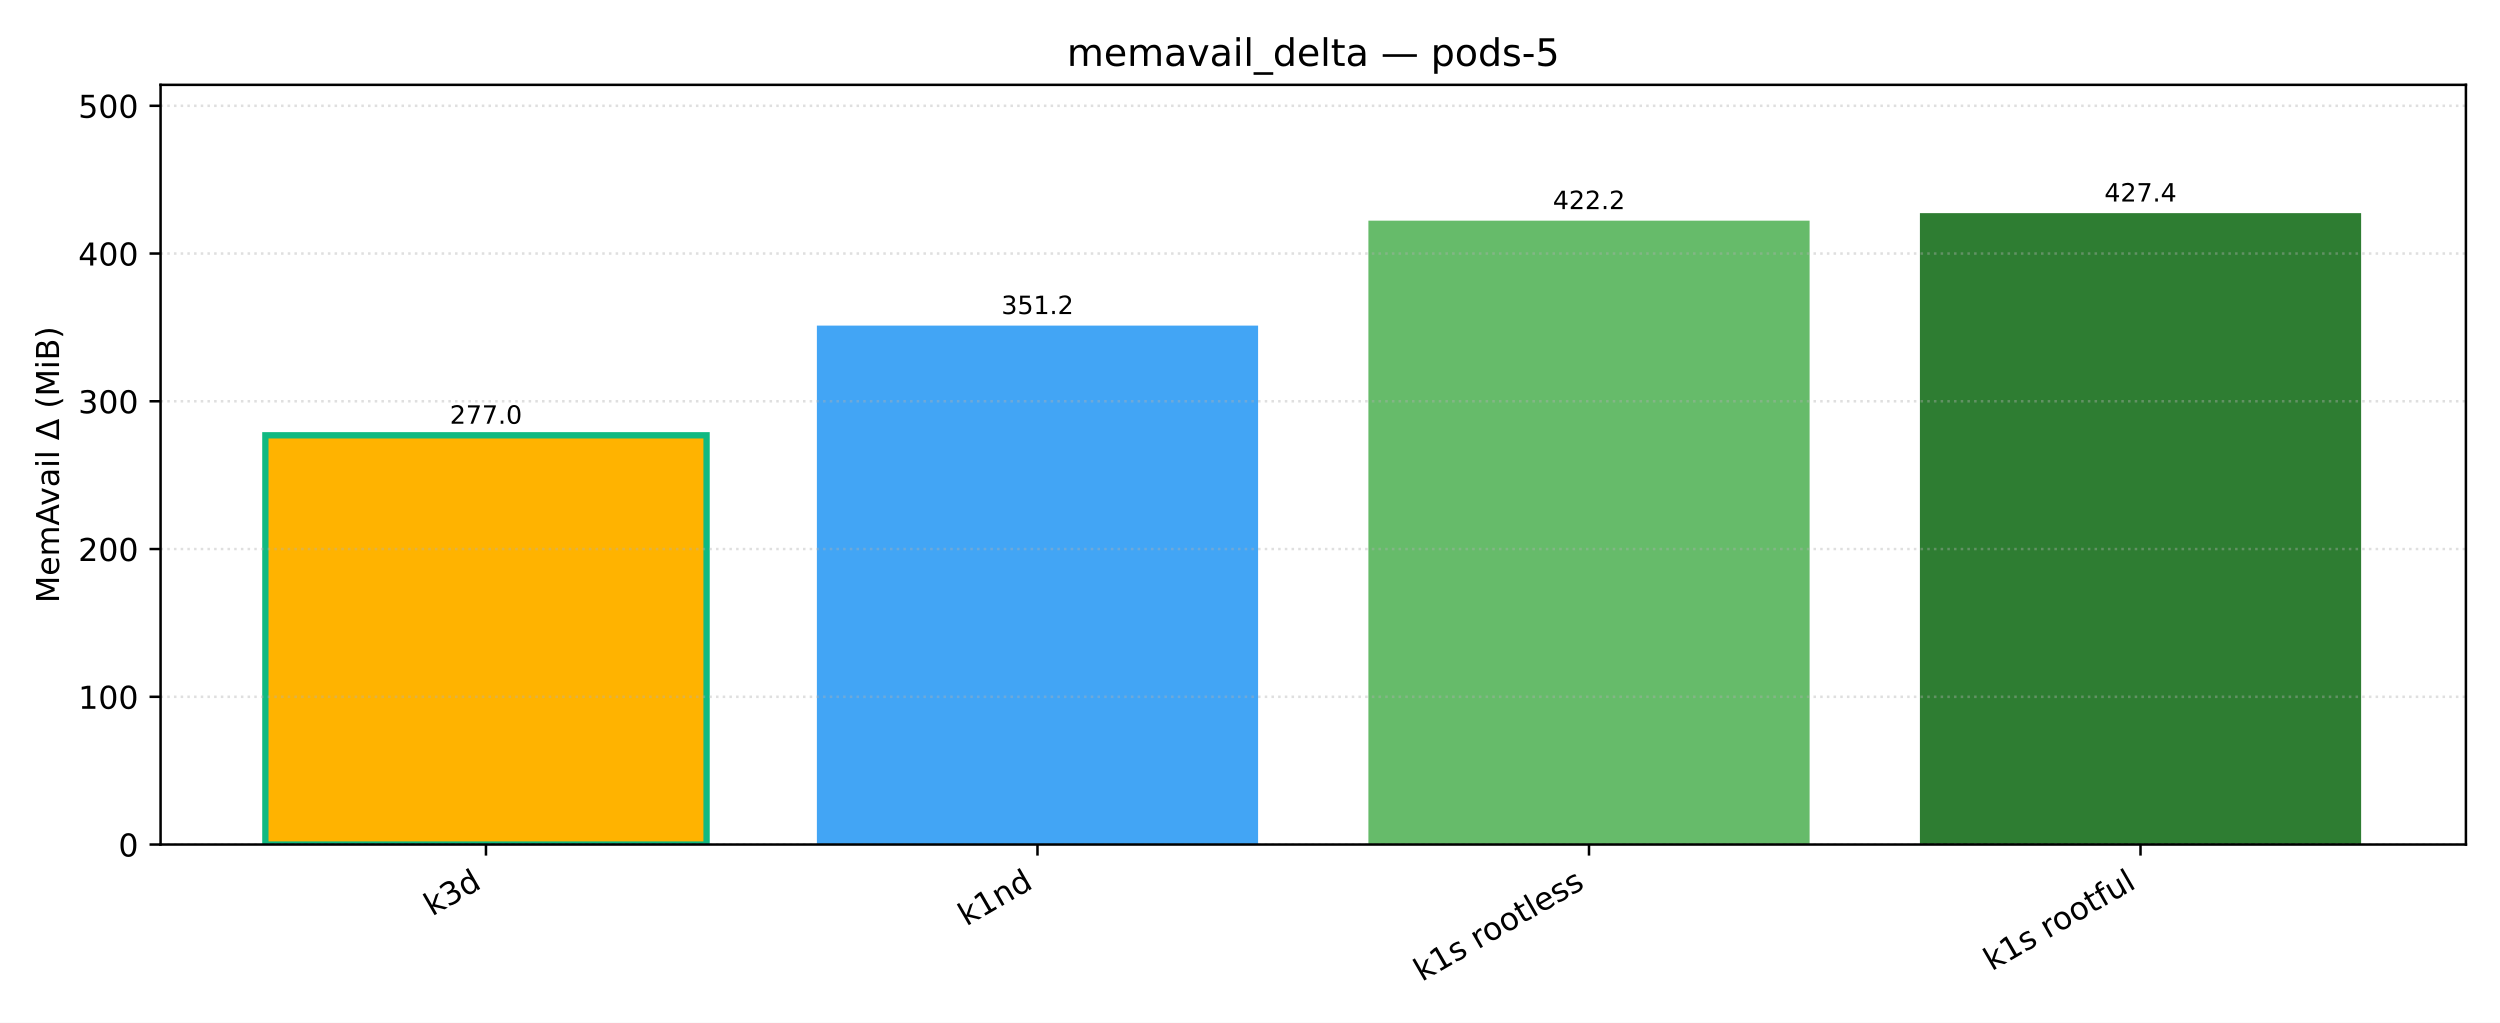
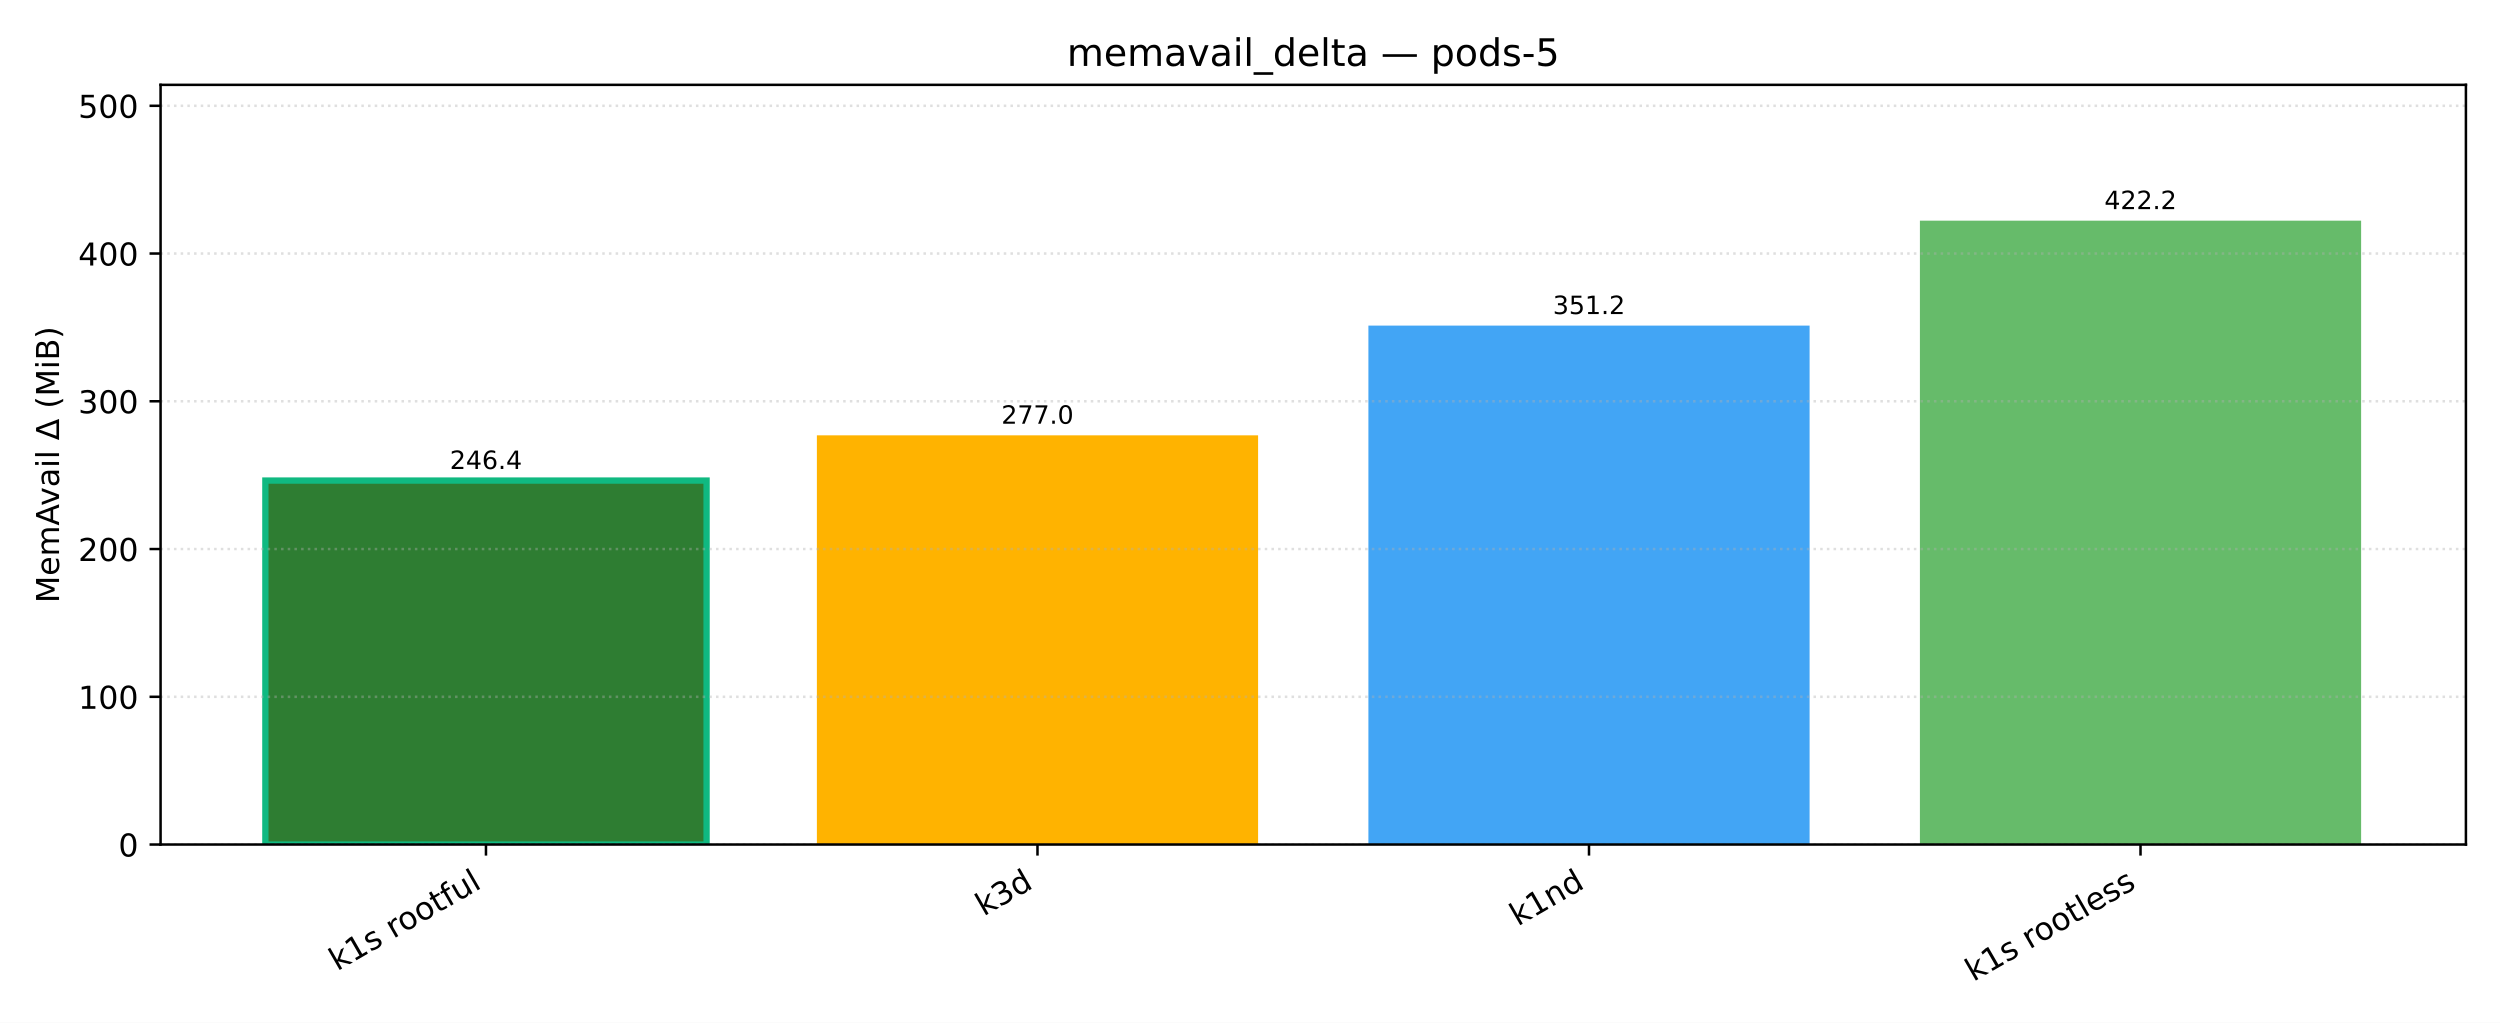
<svg xmlns="http://www.w3.org/2000/svg" xmlns:xlink="http://www.w3.org/1999/xlink" width="792pt" height="324pt" viewBox="0 0 792 324" version="1.1">
  <defs>
    <style type="text/css">*{stroke-linejoin: round; stroke-linecap: butt}</style>
  </defs>
  <g id="figure_1">
    <g id="patch_1">
      <path d="M 0 324  L 792 324  L 792 0  L 0 0  z " style="fill: #ffffff" />
    </g>
    <g id="axes_1">
      <g id="patch_2">
        <path d="M 50.87 267.545  L 781.2 267.545  L 781.2 26.88  L 50.87 26.88  z " style="fill: #ffffff" />
      </g>
      <g id="patch_3">
-         <path d="M 84.067 267.545  L 223.843 267.545  L 223.843 137.908  L 84.067 137.908  z " clip-path="url(#p4a24e9ce66)" style="fill: #ffb300; stroke: #10b981; stroke-width: 2; stroke-linejoin: miter" />
+         <path d="M 84.067 267.545  L 223.843 267.545  L 223.843 152.237  L 84.067 152.237  z " clip-path="url(#pde047fdfa6)" style="fill: #2e7d32; stroke: #10b981; stroke-width: 2; stroke-linejoin: miter" />
      </g>
      <g id="patch_4">
-         <path d="M 258.787 267.545  L 398.563 267.545  L 398.563 103.159  L 258.787 103.159  z " clip-path="url(#p4a24e9ce66)" style="fill: #42a5f5" />
+         <path d="M 258.787 267.545  L 398.563 267.545  L 398.563 137.908  L 258.787 137.908  z " clip-path="url(#pde047fdfa6)" style="fill: #ffb300" />
      </g>
      <g id="patch_5">
-         <path d="M 433.507 267.545  L 573.283 267.545  L 573.283 69.912  L 433.507 69.912  z " clip-path="url(#p4a24e9ce66)" style="fill: #66bb6a" />
+         <path d="M 433.507 267.545  L 573.283 267.545  L 573.283 103.159  L 433.507 103.159  z " clip-path="url(#pde047fdfa6)" style="fill: #42a5f5" />
      </g>
      <g id="patch_6">
-         <path d="M 608.227 267.545  L 748.003 267.545  L 748.003 67.521  L 608.227 67.521  z " clip-path="url(#p4a24e9ce66)" style="fill: #2e7d32" />
+         <path d="M 608.227 267.545  L 748.003 267.545  L 748.003 69.912  L 608.227 69.912  z " clip-path="url(#pde047fdfa6)" style="fill: #66bb6a" />
      </g>
      <g id="matplotlib.axis_1">
        <g id="xtick_1">
          <g id="line2d_1">
            <defs>
-               <path id="m2814731274" d="M 0 0  L 0 3.5  " style="stroke: #000000; stroke-width: 0.8" />
+               <path id="m906de35ada" d="M 0 0  L 0 3.5  " style="stroke: #000000; stroke-width: 0.8" />
            </defs>
            <g>
-               <use xlink:href="#m2814731274" x="153.955" y="267.545" style="stroke: #000000; stroke-width: 0.8" />
+               <use xlink:href="#m906de35ada" x="153.955" y="267.545" style="stroke: #000000; stroke-width: 0.8" />
            </g>
          </g>
          <g id="text_1">
-             <g transform="translate(136.8922 290.3767) rotate(-30) scale(0.1 -0.1)">
+             <g transform="translate(106.8249 307.7361) rotate(-30) scale(0.1 -0.1)">
              <defs>
                <path id="DejaVuSans-6b" d="M 581 4863  L 1159 4863  L 1159 1991  L 2875 3500  L 3609 3500  L 1753 1863  L 3688 0  L 2938 0  L 1159 1709  L 1159 0  L 581 0  L 581 4863  z " transform="scale(0.015625)" />
-                 <path id="DejaVuSans-33" d="M 2597 2516  Q 3050 2419 3304 2112  Q 3559 1806 3559 1356  Q 3559 666 3084 287  Q 2609 -91 1734 -91  Q 1441 -91 1130 -33  Q 819 25 488 141  L 488 750  Q 750 597 1062 519  Q 1375 441 1716 441  Q 2309 441 2620 675  Q 2931 909 2931 1356  Q 2931 1769 2642 2001  Q 2353 2234 1838 2234  L 1294 2234  L 1294 2753  L 1863 2753  Q 2328 2753 2575 2939  Q 2822 3125 2822 3475  Q 2822 3834 2567 4026  Q 2313 4219 1838 4219  Q 1578 4219 1281 4162  Q 984 4106 628 3988  L 628 4550  Q 988 4650 1302 4700  Q 1616 4750 1894 4750  Q 2613 4750 3031 4423  Q 3450 4097 3450 3541  Q 3450 3153 3228 2886  Q 3006 2619 2597 2516  z " transform="scale(0.015625)" />
-                 <path id="DejaVuSans-64" d="M 2906 2969  L 2906 4863  L 3481 4863  L 3481 0  L 2906 0  L 2906 525  Q 2725 213 2448 61  Q 2172 -91 1784 -91  Q 1150 -91 751 415  Q 353 922 353 1747  Q 353 2572 751 3078  Q 1150 3584 1784 3584  Q 2172 3584 2448 3432  Q 2725 3281 2906 2969  z M 947 1747  Q 947 1113 1208 752  Q 1469 391 1925 391  Q 2381 391 2643 752  Q 2906 1113 2906 1747  Q 2906 2381 2643 2742  Q 2381 3103 1925 3103  Q 1469 3103 1208 2742  Q 947 2381 947 1747  z " transform="scale(0.015625)" />
-               </defs>
-               <use xlink:href="#DejaVuSans-6b" />
-               <use xlink:href="#DejaVuSans-33" transform="translate(57.91016 0)" />
-               <use xlink:href="#DejaVuSans-64" transform="translate(121.5332 0)" />
-             </g>
-           </g>
-         </g>
-         <g id="xtick_2">
-           <g id="line2d_2">
-             <g>
-               <use xlink:href="#m2814731274" x="328.675" y="267.545" style="stroke: #000000; stroke-width: 0.8" />
-             </g>
-           </g>
-           <g id="text_2">
-             <g transform="translate(306.1238 293.5454) rotate(-30) scale(0.1 -0.1)">
-               <defs>
                <path id="DejaVuSans-31" d="M 794 531  L 1825 531  L 1825 4091  L 703 3866  L 703 4441  L 1819 4666  L 2450 4666  L 2450 531  L 3481 531  L 3481 0  L 794 0  L 794 531  z " transform="scale(0.015625)" />
-                 <path id="DejaVuSans-6e" d="M 3513 2113  L 3513 0  L 2938 0  L 2938 2094  Q 2938 2591 2744 2837  Q 2550 3084 2163 3084  Q 1697 3084 1428 2787  Q 1159 2491 1159 1978  L 1159 0  L 581 0  L 581 3500  L 1159 3500  L 1159 2956  Q 1366 3272 1645 3428  Q 1925 3584 2291 3584  Q 2894 3584 3203 3211  Q 3513 2838 3513 2113  z " transform="scale(0.015625)" />
-               </defs>
-               <use xlink:href="#DejaVuSans-6b" />
-               <use xlink:href="#DejaVuSans-31" transform="translate(57.91016 0)" />
-               <use xlink:href="#DejaVuSans-6e" transform="translate(121.5332 0)" />
-               <use xlink:href="#DejaVuSans-64" transform="translate(184.9121 0)" />
-             </g>
-           </g>
-         </g>
-         <g id="xtick_3">
-           <g id="line2d_3">
-             <g>
-               <use xlink:href="#m2814731274" x="503.395" y="267.545" style="stroke: #000000; stroke-width: 0.8" />
-             </g>
-           </g>
-           <g id="text_3">
-             <g transform="translate(450.4505 311.0931) rotate(-30) scale(0.1 -0.1)">
-               <defs>
                <path id="DejaVuSans-73" d="M 2834 3397  L 2834 2853  Q 2591 2978 2328 3040  Q 2066 3103 1784 3103  Q 1356 3103 1142 2972  Q 928 2841 928 2578  Q 928 2378 1081 2264  Q 1234 2150 1697 2047  L 1894 2003  Q 2506 1872 2764 1633  Q 3022 1394 3022 966  Q 3022 478 2636 193  Q 2250 -91 1575 -91  Q 1294 -91 989 -36  Q 684 19 347 128  L 347 722  Q 666 556 975 473  Q 1284 391 1588 391  Q 1994 391 2212 530  Q 2431 669 2431 922  Q 2431 1156 2273 1281  Q 2116 1406 1581 1522  L 1381 1569  Q 847 1681 609 1914  Q 372 2147 372 2553  Q 372 3047 722 3315  Q 1072 3584 1716 3584  Q 2034 3584 2315 3537  Q 2597 3491 2834 3397  z " transform="scale(0.015625)" />
                <path id="DejaVuSans-20" transform="scale(0.015625)" />
                <path id="DejaVuSans-72" d="M 2631 2963  Q 2534 3019 2420 3045  Q 2306 3072 2169 3072  Q 1681 3072 1420 2755  Q 1159 2438 1159 1844  L 1159 0  L 581 0  L 581 3500  L 1159 3500  L 1159 2956  Q 1341 3275 1631 3429  Q 1922 3584 2338 3584  Q 2397 3584 2469 3576  Q 2541 3569 2628 3553  L 2631 2963  z " transform="scale(0.015625)" />
                <path id="DejaVuSans-6f" d="M 1959 3097  Q 1497 3097 1228 2736  Q 959 2375 959 1747  Q 959 1119 1226 758  Q 1494 397 1959 397  Q 2419 397 2687 759  Q 2956 1122 2956 1747  Q 2956 2369 2687 2733  Q 2419 3097 1959 3097  z M 1959 3584  Q 2709 3584 3137 3096  Q 3566 2609 3566 1747  Q 3566 888 3137 398  Q 2709 -91 1959 -91  Q 1206 -91 779 398  Q 353 888 353 1747  Q 353 2609 779 3096  Q 1206 3584 1959 3584  z " transform="scale(0.015625)" />
                <path id="DejaVuSans-74" d="M 1172 4494  L 1172 3500  L 2356 3500  L 2356 3053  L 1172 3053  L 1172 1153  Q 1172 725 1289 603  Q 1406 481 1766 481  L 2356 481  L 2356 0  L 1766 0  Q 1100 0 847 248  Q 594 497 594 1153  L 594 3053  L 172 3053  L 172 3500  L 594 3500  L 594 4494  L 1172 4494  z " transform="scale(0.015625)" />
+                 <path id="DejaVuSans-66" d="M 2375 4863  L 2375 4384  L 1825 4384  Q 1516 4384 1395 4259  Q 1275 4134 1275 3809  L 1275 3500  L 2222 3500  L 2222 3053  L 1275 3053  L 1275 0  L 697 0  L 697 3053  L 147 3053  L 147 3500  L 697 3500  L 697 3744  Q 697 4328 969 4595  Q 1241 4863 1831 4863  L 2375 4863  z " transform="scale(0.015625)" />
+                 <path id="DejaVuSans-75" d="M 544 1381  L 544 3500  L 1119 3500  L 1119 1403  Q 1119 906 1312 657  Q 1506 409 1894 409  Q 2359 409 2629 706  Q 2900 1003 2900 1516  L 2900 3500  L 3475 3500  L 3475 0  L 2900 0  L 2900 538  Q 2691 219 2414 64  Q 2138 -91 1772 -91  Q 1169 -91 856 284  Q 544 659 544 1381  z M 1991 3584  L 1991 3584  z " transform="scale(0.015625)" />
                <path id="DejaVuSans-6c" d="M 603 4863  L 1178 4863  L 1178 0  L 603 0  L 603 4863  z " transform="scale(0.015625)" />
+               </defs>
+               <use xlink:href="#DejaVuSans-6b" />
+               <use xlink:href="#DejaVuSans-31" transform="translate(57.91016 0)" />
+               <use xlink:href="#DejaVuSans-73" transform="translate(121.5332 0)" />
+               <use xlink:href="#DejaVuSans-20" transform="translate(173.6328 0)" />
+               <use xlink:href="#DejaVuSans-72" transform="translate(205.4199 0)" />
+               <use xlink:href="#DejaVuSans-6f" transform="translate(244.2832 0)" />
+               <use xlink:href="#DejaVuSans-6f" transform="translate(305.4648 0)" />
+               <use xlink:href="#DejaVuSans-74" transform="translate(366.6465 0)" />
+               <use xlink:href="#DejaVuSans-66" transform="translate(405.8555 0)" />
+               <use xlink:href="#DejaVuSans-75" transform="translate(441.0605 0)" />
+               <use xlink:href="#DejaVuSans-6c" transform="translate(504.4395 0)" />
+             </g>
+           </g>
+         </g>
+         <g id="xtick_2">
+           <g id="line2d_2">
+             <g>
+               <use xlink:href="#m906de35ada" x="328.675" y="267.545" style="stroke: #000000; stroke-width: 0.8" />
+             </g>
+           </g>
+           <g id="text_2">
+             <g transform="translate(311.6123 290.3767) rotate(-30) scale(0.1 -0.1)">
+               <defs>
+                 <path id="DejaVuSans-33" d="M 2597 2516  Q 3050 2419 3304 2112  Q 3559 1806 3559 1356  Q 3559 666 3084 287  Q 2609 -91 1734 -91  Q 1441 -91 1130 -33  Q 819 25 488 141  L 488 750  Q 750 597 1062 519  Q 1375 441 1716 441  Q 2309 441 2620 675  Q 2931 909 2931 1356  Q 2931 1769 2642 2001  Q 2353 2234 1838 2234  L 1294 2234  L 1294 2753  L 1863 2753  Q 2328 2753 2575 2939  Q 2822 3125 2822 3475  Q 2822 3834 2567 4026  Q 2313 4219 1838 4219  Q 1578 4219 1281 4162  Q 984 4106 628 3988  L 628 4550  Q 988 4650 1302 4700  Q 1616 4750 1894 4750  Q 2613 4750 3031 4423  Q 3450 4097 3450 3541  Q 3450 3153 3228 2886  Q 3006 2619 2597 2516  z " transform="scale(0.015625)" />
+                 <path id="DejaVuSans-64" d="M 2906 2969  L 2906 4863  L 3481 4863  L 3481 0  L 2906 0  L 2906 525  Q 2725 213 2448 61  Q 2172 -91 1784 -91  Q 1150 -91 751 415  Q 353 922 353 1747  Q 353 2572 751 3078  Q 1150 3584 1784 3584  Q 2172 3584 2448 3432  Q 2725 3281 2906 2969  z M 947 1747  Q 947 1113 1208 752  Q 1469 391 1925 391  Q 2381 391 2643 752  Q 2906 1113 2906 1747  Q 2906 2381 2643 2742  Q 2381 3103 1925 3103  Q 1469 3103 1208 2742  Q 947 2381 947 1747  z " transform="scale(0.015625)" />
+               </defs>
+               <use xlink:href="#DejaVuSans-6b" />
+               <use xlink:href="#DejaVuSans-33" transform="translate(57.91016 0)" />
+               <use xlink:href="#DejaVuSans-64" transform="translate(121.5332 0)" />
+             </g>
+           </g>
+         </g>
+         <g id="xtick_3">
+           <g id="line2d_3">
+             <g>
+               <use xlink:href="#m906de35ada" x="503.395" y="267.545" style="stroke: #000000; stroke-width: 0.8" />
+             </g>
+           </g>
+           <g id="text_3">
+             <g transform="translate(480.8439 293.5454) rotate(-30) scale(0.1 -0.1)">
+               <defs>
+                 <path id="DejaVuSans-6e" d="M 3513 2113  L 3513 0  L 2938 0  L 2938 2094  Q 2938 2591 2744 2837  Q 2550 3084 2163 3084  Q 1697 3084 1428 2787  Q 1159 2491 1159 1978  L 1159 0  L 581 0  L 581 3500  L 1159 3500  L 1159 2956  Q 1366 3272 1645 3428  Q 1925 3584 2291 3584  Q 2894 3584 3203 3211  Q 3513 2838 3513 2113  z " transform="scale(0.015625)" />
+               </defs>
+               <use xlink:href="#DejaVuSans-6b" />
+               <use xlink:href="#DejaVuSans-31" transform="translate(57.91016 0)" />
+               <use xlink:href="#DejaVuSans-6e" transform="translate(121.5332 0)" />
+               <use xlink:href="#DejaVuSans-64" transform="translate(184.9121 0)" />
+             </g>
+           </g>
+         </g>
+         <g id="xtick_4">
+           <g id="line2d_4">
+             <g>
+               <use xlink:href="#m906de35ada" x="678.115" y="267.545" style="stroke: #000000; stroke-width: 0.8" />
+             </g>
+           </g>
+           <g id="text_4">
+             <g transform="translate(625.1706 311.0931) rotate(-30) scale(0.1 -0.1)">
+               <defs>
                <path id="DejaVuSans-65" d="M 3597 1894  L 3597 1613  L 953 1613  Q 991 1019 1311 708  Q 1631 397 2203 397  Q 2534 397 2845 478  Q 3156 559 3463 722  L 3463 178  Q 3153 47 2828 -22  Q 2503 -91 2169 -91  Q 1331 -91 842 396  Q 353 884 353 1716  Q 353 2575 817 3079  Q 1281 3584 2069 3584  Q 2775 3584 3186 3129  Q 3597 2675 3597 1894  z M 3022 2063  Q 3016 2534 2758 2815  Q 2500 3097 2075 3097  Q 1594 3097 1305 2825  Q 1016 2553 972 2059  L 3022 2063  z " transform="scale(0.015625)" />
              </defs>
              <use xlink:href="#DejaVuSans-6b" />
              <use xlink:href="#DejaVuSans-31" transform="translate(57.91016 0)" />
              <use xlink:href="#DejaVuSans-73" transform="translate(121.5332 0)" />
              <use xlink:href="#DejaVuSans-20" transform="translate(173.6328 0)" />
              <use xlink:href="#DejaVuSans-72" transform="translate(205.4199 0)" />
              <use xlink:href="#DejaVuSans-6f" transform="translate(244.2832 0)" />
              <use xlink:href="#DejaVuSans-6f" transform="translate(305.4648 0)" />
              <use xlink:href="#DejaVuSans-74" transform="translate(366.6465 0)" />
              <use xlink:href="#DejaVuSans-6c" transform="translate(405.8555 0)" />
              <use xlink:href="#DejaVuSans-65" transform="translate(433.6387 0)" />
              <use xlink:href="#DejaVuSans-73" transform="translate(495.1621 0)" />
              <use xlink:href="#DejaVuSans-73" transform="translate(547.2617 0)" />
            </g>
          </g>
        </g>
-         <g id="xtick_4">
-           <g id="line2d_4">
-             <g>
-               <use xlink:href="#m2814731274" x="678.115" y="267.545" style="stroke: #000000; stroke-width: 0.8" />
-             </g>
-           </g>
-           <g id="text_4">
-             <g transform="translate(630.9852 307.7361) rotate(-30) scale(0.1 -0.1)">
-               <defs>
-                 <path id="DejaVuSans-66" d="M 2375 4863  L 2375 4384  L 1825 4384  Q 1516 4384 1395 4259  Q 1275 4134 1275 3809  L 1275 3500  L 2222 3500  L 2222 3053  L 1275 3053  L 1275 0  L 697 0  L 697 3053  L 147 3053  L 147 3500  L 697 3500  L 697 3744  Q 697 4328 969 4595  Q 1241 4863 1831 4863  L 2375 4863  z " transform="scale(0.015625)" />
-                 <path id="DejaVuSans-75" d="M 544 1381  L 544 3500  L 1119 3500  L 1119 1403  Q 1119 906 1312 657  Q 1506 409 1894 409  Q 2359 409 2629 706  Q 2900 1003 2900 1516  L 2900 3500  L 3475 3500  L 3475 0  L 2900 0  L 2900 538  Q 2691 219 2414 64  Q 2138 -91 1772 -91  Q 1169 -91 856 284  Q 544 659 544 1381  z M 1991 3584  L 1991 3584  z " transform="scale(0.015625)" />
-               </defs>
-               <use xlink:href="#DejaVuSans-6b" />
-               <use xlink:href="#DejaVuSans-31" transform="translate(57.91016 0)" />
-               <use xlink:href="#DejaVuSans-73" transform="translate(121.5332 0)" />
-               <use xlink:href="#DejaVuSans-20" transform="translate(173.6328 0)" />
-               <use xlink:href="#DejaVuSans-72" transform="translate(205.4199 0)" />
-               <use xlink:href="#DejaVuSans-6f" transform="translate(244.2832 0)" />
-               <use xlink:href="#DejaVuSans-6f" transform="translate(305.4648 0)" />
-               <use xlink:href="#DejaVuSans-74" transform="translate(366.6465 0)" />
-               <use xlink:href="#DejaVuSans-66" transform="translate(405.8555 0)" />
-               <use xlink:href="#DejaVuSans-75" transform="translate(441.0605 0)" />
-               <use xlink:href="#DejaVuSans-6c" transform="translate(504.4395 0)" />
-             </g>
-           </g>
-         </g>
      </g>
      <g id="matplotlib.axis_2">
        <g id="ytick_1">
          <g id="line2d_5">
-             <path d="M 50.87 267.545  L 781.2 267.545  " clip-path="url(#p4a24e9ce66)" style="fill: none; stroke-dasharray: 0.8,1.32; stroke-dashoffset: 0; stroke: #b0b0b0; stroke-opacity: 0.4; stroke-width: 0.8" />
+             <path d="M 50.87 267.545  L 781.2 267.545  " clip-path="url(#pde047fdfa6)" style="fill: none; stroke-dasharray: 0.8,1.32; stroke-dashoffset: 0; stroke: #b0b0b0; stroke-opacity: 0.4; stroke-width: 0.8" />
          </g>
          <g id="line2d_6">
            <defs>
-               <path id="mf5826e4ac9" d="M 0 0  L -3.5 0  " style="stroke: #000000; stroke-width: 0.8" />
+               <path id="ma30112f5bc" d="M 0 0  L -3.5 0  " style="stroke: #000000; stroke-width: 0.8" />
            </defs>
            <g>
-               <use xlink:href="#mf5826e4ac9" x="50.87" y="267.545" style="stroke: #000000; stroke-width: 0.8" />
+               <use xlink:href="#ma30112f5bc" x="50.87" y="267.545" style="stroke: #000000; stroke-width: 0.8" />
            </g>
          </g>
          <g id="text_5">
            <g transform="translate(37.5075 271.3447) scale(0.1 -0.1)">
              <defs>
                <path id="DejaVuSans-30" d="M 2034 4250  Q 1547 4250 1301 3770  Q 1056 3291 1056 2328  Q 1056 1369 1301 889  Q 1547 409 2034 409  Q 2525 409 2770 889  Q 3016 1369 3016 2328  Q 3016 3291 2770 3770  Q 2525 4250 2034 4250  z M 2034 4750  Q 2819 4750 3233 4129  Q 3647 3509 3647 2328  Q 3647 1150 3233 529  Q 2819 -91 2034 -91  Q 1250 -91 836 529  Q 422 1150 422 2328  Q 422 3509 836 4129  Q 1250 4750 2034 4750  z " transform="scale(0.015625)" />
              </defs>
              <use xlink:href="#DejaVuSans-30" />
            </g>
          </g>
        </g>
        <g id="ytick_2">
          <g id="line2d_7">
-             <path d="M 50.87 220.74  L 781.2 220.74  " clip-path="url(#p4a24e9ce66)" style="fill: none; stroke-dasharray: 0.8,1.32; stroke-dashoffset: 0; stroke: #b0b0b0; stroke-opacity: 0.4; stroke-width: 0.8" />
+             <path d="M 50.87 220.74  L 781.2 220.74  " clip-path="url(#pde047fdfa6)" style="fill: none; stroke-dasharray: 0.8,1.32; stroke-dashoffset: 0; stroke: #b0b0b0; stroke-opacity: 0.4; stroke-width: 0.8" />
          </g>
          <g id="line2d_8">
            <g>
-               <use xlink:href="#mf5826e4ac9" x="50.87" y="220.74" style="stroke: #000000; stroke-width: 0.8" />
+               <use xlink:href="#ma30112f5bc" x="50.87" y="220.74" style="stroke: #000000; stroke-width: 0.8" />
            </g>
          </g>
          <g id="text_6">
            <g transform="translate(24.7825 224.539) scale(0.1 -0.1)">
              <use xlink:href="#DejaVuSans-31" />
              <use xlink:href="#DejaVuSans-30" transform="translate(63.62305 0)" />
              <use xlink:href="#DejaVuSans-30" transform="translate(127.2461 0)" />
            </g>
          </g>
        </g>
        <g id="ytick_3">
          <g id="line2d_9">
-             <path d="M 50.87 173.934  L 781.2 173.934  " clip-path="url(#p4a24e9ce66)" style="fill: none; stroke-dasharray: 0.8,1.32; stroke-dashoffset: 0; stroke: #b0b0b0; stroke-opacity: 0.4; stroke-width: 0.8" />
+             <path d="M 50.87 173.934  L 781.2 173.934  " clip-path="url(#pde047fdfa6)" style="fill: none; stroke-dasharray: 0.8,1.32; stroke-dashoffset: 0; stroke: #b0b0b0; stroke-opacity: 0.4; stroke-width: 0.8" />
          </g>
          <g id="line2d_10">
            <g>
-               <use xlink:href="#mf5826e4ac9" x="50.87" y="173.934" style="stroke: #000000; stroke-width: 0.8" />
+               <use xlink:href="#ma30112f5bc" x="50.87" y="173.934" style="stroke: #000000; stroke-width: 0.8" />
            </g>
          </g>
          <g id="text_7">
            <g transform="translate(24.7825 177.7333) scale(0.1 -0.1)">
              <defs>
                <path id="DejaVuSans-32" d="M 1228 531  L 3431 531  L 3431 0  L 469 0  L 469 531  Q 828 903 1448 1529  Q 2069 2156 2228 2338  Q 2531 2678 2651 2914  Q 2772 3150 2772 3378  Q 2772 3750 2511 3984  Q 2250 4219 1831 4219  Q 1534 4219 1204 4116  Q 875 4013 500 3803  L 500 4441  Q 881 4594 1212 4672  Q 1544 4750 1819 4750  Q 2544 4750 2975 4387  Q 3406 4025 3406 3419  Q 3406 3131 3298 2873  Q 3191 2616 2906 2266  Q 2828 2175 2409 1742  Q 1991 1309 1228 531  z " transform="scale(0.015625)" />
              </defs>
              <use xlink:href="#DejaVuSans-32" />
              <use xlink:href="#DejaVuSans-30" transform="translate(63.62305 0)" />
              <use xlink:href="#DejaVuSans-30" transform="translate(127.2461 0)" />
            </g>
          </g>
        </g>
        <g id="ytick_4">
          <g id="line2d_11">
-             <path d="M 50.87 127.128  L 781.2 127.128  " clip-path="url(#p4a24e9ce66)" style="fill: none; stroke-dasharray: 0.8,1.32; stroke-dashoffset: 0; stroke: #b0b0b0; stroke-opacity: 0.4; stroke-width: 0.8" />
+             <path d="M 50.87 127.128  L 781.2 127.128  " clip-path="url(#pde047fdfa6)" style="fill: none; stroke-dasharray: 0.8,1.32; stroke-dashoffset: 0; stroke: #b0b0b0; stroke-opacity: 0.4; stroke-width: 0.8" />
          </g>
          <g id="line2d_12">
            <g>
-               <use xlink:href="#mf5826e4ac9" x="50.87" y="127.128" style="stroke: #000000; stroke-width: 0.8" />
+               <use xlink:href="#ma30112f5bc" x="50.87" y="127.128" style="stroke: #000000; stroke-width: 0.8" />
            </g>
          </g>
          <g id="text_8">
            <g transform="translate(24.7825 130.9275) scale(0.1 -0.1)">
              <use xlink:href="#DejaVuSans-33" />
              <use xlink:href="#DejaVuSans-30" transform="translate(63.62305 0)" />
              <use xlink:href="#DejaVuSans-30" transform="translate(127.2461 0)" />
            </g>
          </g>
        </g>
        <g id="ytick_5">
          <g id="line2d_13">
-             <path d="M 50.87 80.323  L 781.2 80.323  " clip-path="url(#p4a24e9ce66)" style="fill: none; stroke-dasharray: 0.8,1.32; stroke-dashoffset: 0; stroke: #b0b0b0; stroke-opacity: 0.4; stroke-width: 0.8" />
+             <path d="M 50.87 80.323  L 781.2 80.323  " clip-path="url(#pde047fdfa6)" style="fill: none; stroke-dasharray: 0.8,1.32; stroke-dashoffset: 0; stroke: #b0b0b0; stroke-opacity: 0.4; stroke-width: 0.8" />
          </g>
          <g id="line2d_14">
            <g>
-               <use xlink:href="#mf5826e4ac9" x="50.87" y="80.323" style="stroke: #000000; stroke-width: 0.8" />
+               <use xlink:href="#ma30112f5bc" x="50.87" y="80.323" style="stroke: #000000; stroke-width: 0.8" />
            </g>
          </g>
          <g id="text_9">
            <g transform="translate(24.7825 84.12183) scale(0.1 -0.1)">
              <defs>
                <path id="DejaVuSans-34" d="M 2419 4116  L 825 1625  L 2419 1625  L 2419 4116  z M 2253 4666  L 3047 4666  L 3047 1625  L 3713 1625  L 3713 1100  L 3047 1100  L 3047 0  L 2419 0  L 2419 1100  L 313 1100  L 313 1709  L 2253 4666  z " transform="scale(0.015625)" />
              </defs>
              <use xlink:href="#DejaVuSans-34" />
              <use xlink:href="#DejaVuSans-30" transform="translate(63.62305 0)" />
              <use xlink:href="#DejaVuSans-30" transform="translate(127.2461 0)" />
            </g>
          </g>
        </g>
        <g id="ytick_6">
          <g id="line2d_15">
-             <path d="M 50.87 33.517  L 781.2 33.517  " clip-path="url(#p4a24e9ce66)" style="fill: none; stroke-dasharray: 0.8,1.32; stroke-dashoffset: 0; stroke: #b0b0b0; stroke-opacity: 0.4; stroke-width: 0.8" />
+             <path d="M 50.87 33.517  L 781.2 33.517  " clip-path="url(#pde047fdfa6)" style="fill: none; stroke-dasharray: 0.8,1.32; stroke-dashoffset: 0; stroke: #b0b0b0; stroke-opacity: 0.4; stroke-width: 0.8" />
          </g>
          <g id="line2d_16">
            <g>
-               <use xlink:href="#mf5826e4ac9" x="50.87" y="33.517" style="stroke: #000000; stroke-width: 0.8" />
+               <use xlink:href="#ma30112f5bc" x="50.87" y="33.517" style="stroke: #000000; stroke-width: 0.8" />
            </g>
          </g>
          <g id="text_10">
            <g transform="translate(24.7825 37.31612) scale(0.1 -0.1)">
              <defs>
                <path id="DejaVuSans-35" d="M 691 4666  L 3169 4666  L 3169 4134  L 1269 4134  L 1269 2991  Q 1406 3038 1543 3061  Q 1681 3084 1819 3084  Q 2600 3084 3056 2656  Q 3513 2228 3513 1497  Q 3513 744 3044 326  Q 2575 -91 1722 -91  Q 1428 -91 1123 -41  Q 819 9 494 109  L 494 744  Q 775 591 1075 516  Q 1375 441 1709 441  Q 2250 441 2565 725  Q 2881 1009 2881 1497  Q 2881 1984 2565 2268  Q 2250 2553 1709 2553  Q 1456 2553 1204 2497  Q 953 2441 691 2322  L 691 4666  z " transform="scale(0.015625)" />
              </defs>
              <use xlink:href="#DejaVuSans-35" />
              <use xlink:href="#DejaVuSans-30" transform="translate(63.62305 0)" />
              <use xlink:href="#DejaVuSans-30" transform="translate(127.2461 0)" />
            </g>
          </g>
        </g>
        <g id="text_11">
          <g transform="translate(18.70281 191.0354) rotate(-90) scale(0.1 -0.1)">
            <defs>
              <path id="DejaVuSans-4d" d="M 628 4666  L 1569 4666  L 2759 1491  L 3956 4666  L 4897 4666  L 4897 0  L 4281 0  L 4281 4097  L 3078 897  L 2444 897  L 1241 4097  L 1241 0  L 628 0  L 628 4666  z " transform="scale(0.015625)" />
              <path id="DejaVuSans-6d" d="M 3328 2828  Q 3544 3216 3844 3400  Q 4144 3584 4550 3584  Q 5097 3584 5394 3201  Q 5691 2819 5691 2113  L 5691 0  L 5113 0  L 5113 2094  Q 5113 2597 4934 2840  Q 4756 3084 4391 3084  Q 3944 3084 3684 2787  Q 3425 2491 3425 1978  L 3425 0  L 2847 0  L 2847 2094  Q 2847 2600 2669 2842  Q 2491 3084 2119 3084  Q 1678 3084 1418 2786  Q 1159 2488 1159 1978  L 1159 0  L 581 0  L 581 3500  L 1159 3500  L 1159 2956  Q 1356 3278 1631 3431  Q 1906 3584 2284 3584  Q 2666 3584 2933 3390  Q 3200 3197 3328 2828  z " transform="scale(0.015625)" />
              <path id="DejaVuSans-41" d="M 2188 4044  L 1331 1722  L 3047 1722  L 2188 4044  z M 1831 4666  L 2547 4666  L 4325 0  L 3669 0  L 3244 1197  L 1141 1197  L 716 0  L 50 0  L 1831 4666  z " transform="scale(0.015625)" />
              <path id="DejaVuSans-76" d="M 191 3500  L 800 3500  L 1894 563  L 2988 3500  L 3597 3500  L 2284 0  L 1503 0  L 191 3500  z " transform="scale(0.015625)" />
              <path id="DejaVuSans-61" d="M 2194 1759  Q 1497 1759 1228 1600  Q 959 1441 959 1056  Q 959 750 1161 570  Q 1363 391 1709 391  Q 2188 391 2477 730  Q 2766 1069 2766 1631  L 2766 1759  L 2194 1759  z M 3341 1997  L 3341 0  L 2766 0  L 2766 531  Q 2569 213 2275 61  Q 1981 -91 1556 -91  Q 1019 -91 701 211  Q 384 513 384 1019  Q 384 1609 779 1909  Q 1175 2209 1959 2209  L 2766 2209  L 2766 2266  Q 2766 2663 2505 2880  Q 2244 3097 1772 3097  Q 1472 3097 1187 3025  Q 903 2953 641 2809  L 641 3341  Q 956 3463 1253 3523  Q 1550 3584 1831 3584  Q 2591 3584 2966 3190  Q 3341 2797 3341 1997  z " transform="scale(0.015625)" />
              <path id="DejaVuSans-69" d="M 603 3500  L 1178 3500  L 1178 0  L 603 0  L 603 3500  z M 603 4863  L 1178 4863  L 1178 4134  L 603 4134  L 603 4863  z " transform="scale(0.015625)" />
              <path id="DejaVuSans-394" d="M 2188 4044  L 906 525  L 3472 525  L 2188 4044  z M 50 0  L 1831 4666  L 2547 4666  L 4325 0  L 50 0  z " transform="scale(0.015625)" />
              <path id="DejaVuSans-28" d="M 1984 4856  Q 1566 4138 1362 3434  Q 1159 2731 1159 2009  Q 1159 1288 1364 580  Q 1569 -128 1984 -844  L 1484 -844  Q 1016 -109 783 600  Q 550 1309 550 2009  Q 550 2706 781 3412  Q 1013 4119 1484 4856  L 1984 4856  z " transform="scale(0.015625)" />
              <path id="DejaVuSans-42" d="M 1259 2228  L 1259 519  L 2272 519  Q 2781 519 3026 730  Q 3272 941 3272 1375  Q 3272 1813 3026 2020  Q 2781 2228 2272 2228  L 1259 2228  z M 1259 4147  L 1259 2741  L 2194 2741  Q 2656 2741 2882 2914  Q 3109 3088 3109 3444  Q 3109 3797 2882 3972  Q 2656 4147 2194 4147  L 1259 4147  z M 628 4666  L 2241 4666  Q 2963 4666 3353 4366  Q 3744 4066 3744 3513  Q 3744 3084 3544 2831  Q 3344 2578 2956 2516  Q 3422 2416 3680 2098  Q 3938 1781 3938 1306  Q 3938 681 3513 340  Q 3088 0 2303 0  L 628 0  L 628 4666  z " transform="scale(0.015625)" />
              <path id="DejaVuSans-29" d="M 513 4856  L 1013 4856  Q 1481 4119 1714 3412  Q 1947 2706 1947 2009  Q 1947 1309 1714 600  Q 1481 -109 1013 -844  L 513 -844  Q 928 -128 1133 580  Q 1338 1288 1338 2009  Q 1338 2731 1133 3434  Q 928 4138 513 4856  z " transform="scale(0.015625)" />
            </defs>
            <use xlink:href="#DejaVuSans-4d" />
            <use xlink:href="#DejaVuSans-65" transform="translate(86.2793 0)" />
            <use xlink:href="#DejaVuSans-6d" transform="translate(147.8027 0)" />
            <use xlink:href="#DejaVuSans-41" transform="translate(245.2148 0)" />
            <use xlink:href="#DejaVuSans-76" transform="translate(307.748 0)" />
            <use xlink:href="#DejaVuSans-61" transform="translate(366.9277 0)" />
            <use xlink:href="#DejaVuSans-69" transform="translate(428.207 0)" />
            <use xlink:href="#DejaVuSans-6c" transform="translate(455.9902 0)" />
            <use xlink:href="#DejaVuSans-20" transform="translate(483.7734 0)" />
            <use xlink:href="#DejaVuSans-394" transform="translate(515.5605 0)" />
            <use xlink:href="#DejaVuSans-20" transform="translate(583.9688 0)" />
            <use xlink:href="#DejaVuSans-28" transform="translate(615.7559 0)" />
            <use xlink:href="#DejaVuSans-4d" transform="translate(654.7695 0)" />
            <use xlink:href="#DejaVuSans-69" transform="translate(741.0488 0)" />
            <use xlink:href="#DejaVuSans-42" transform="translate(768.832 0)" />
            <use xlink:href="#DejaVuSans-29" transform="translate(837.4355 0)" />
          </g>
        </g>
      </g>
      <g id="patch_7">
        <path d="M 50.87 267.545  L 50.87 26.88  " style="fill: none; stroke: #000000; stroke-width: 0.8; stroke-linejoin: miter; stroke-linecap: square" />
      </g>
      <g id="patch_8">
        <path d="M 781.2 267.545  L 781.2 26.88  " style="fill: none; stroke: #000000; stroke-width: 0.8; stroke-linejoin: miter; stroke-linecap: square" />
      </g>
      <g id="patch_9">
        <path d="M 50.87 267.545  L 781.2 267.545  " style="fill: none; stroke: #000000; stroke-width: 0.8; stroke-linejoin: miter; stroke-linecap: square" />
      </g>
      <g id="patch_10">
        <path d="M 50.87 26.88  L 781.2 26.88  " style="fill: none; stroke: #000000; stroke-width: 0.8; stroke-linejoin: miter; stroke-linecap: square" />
      </g>
      <g id="text_12">
-         <g transform="translate(142.5036 134.2445) scale(0.08 -0.08)">
+         <g transform="translate(142.5036 148.5733) scale(0.08 -0.08)">
+           <defs>
+             <path id="DejaVuSans-36" d="M 2113 2584  Q 1688 2584 1439 2293  Q 1191 2003 1191 1497  Q 1191 994 1439 701  Q 1688 409 2113 409  Q 2538 409 2786 701  Q 3034 994 3034 1497  Q 3034 2003 2786 2293  Q 2538 2584 2113 2584  z M 3366 4563  L 3366 3988  Q 3128 4100 2886 4159  Q 2644 4219 2406 4219  Q 1781 4219 1451 3797  Q 1122 3375 1075 2522  Q 1259 2794 1537 2939  Q 1816 3084 2150 3084  Q 2853 3084 3261 2657  Q 3669 2231 3669 1497  Q 3669 778 3244 343  Q 2819 -91 2113 -91  Q 1303 -91 875 529  Q 447 1150 447 2328  Q 447 3434 972 4092  Q 1497 4750 2381 4750  Q 2619 4750 2861 4703  Q 3103 4656 3366 4563  z " transform="scale(0.015625)" />
+             <path id="DejaVuSans-2e" d="M 684 794  L 1344 794  L 1344 0  L 684 0  L 684 794  z " transform="scale(0.015625)" />
+           </defs>
+           <use xlink:href="#DejaVuSans-32" />
+           <use xlink:href="#DejaVuSans-34" transform="translate(63.62305 0)" />
+           <use xlink:href="#DejaVuSans-36" transform="translate(127.2461 0)" />
+           <use xlink:href="#DejaVuSans-2e" transform="translate(190.8691 0)" />
+           <use xlink:href="#DejaVuSans-34" transform="translate(222.6562 0)" />
+         </g>
+       </g>
+       <g id="text_13">
+         <g transform="translate(317.2237 134.2445) scale(0.08 -0.08)">
          <defs>
            <path id="DejaVuSans-37" d="M 525 4666  L 3525 4666  L 3525 4397  L 1831 0  L 1172 0  L 2766 4134  L 525 4134  L 525 4666  z " transform="scale(0.015625)" />
-             <path id="DejaVuSans-2e" d="M 684 794  L 1344 794  L 1344 0  L 684 0  L 684 794  z " transform="scale(0.015625)" />
          </defs>
          <use xlink:href="#DejaVuSans-32" />
          <use xlink:href="#DejaVuSans-37" transform="translate(63.62305 0)" />
          <use xlink:href="#DejaVuSans-37" transform="translate(127.2461 0)" />
          <use xlink:href="#DejaVuSans-2e" transform="translate(190.8691 0)" />
          <use xlink:href="#DejaVuSans-30" transform="translate(222.6562 0)" />
        </g>
      </g>
-       <g id="text_13">
-         <g transform="translate(317.2237 99.49493) scale(0.08 -0.08)">
+       <g id="text_14">
+         <g transform="translate(491.9438 99.49493) scale(0.08 -0.08)">
          <use xlink:href="#DejaVuSans-33" />
          <use xlink:href="#DejaVuSans-35" transform="translate(63.62305 0)" />
          <use xlink:href="#DejaVuSans-31" transform="translate(127.2461 0)" />
          <use xlink:href="#DejaVuSans-2e" transform="translate(190.8691 0)" />
          <use xlink:href="#DejaVuSans-32" transform="translate(222.6562 0)" />
        </g>
      </g>
-       <g id="text_14">
-         <g transform="translate(491.9438 66.24825) scale(0.08 -0.08)">
+       <g id="text_15">
+         <g transform="translate(666.6639 66.24825) scale(0.08 -0.08)">
          <use xlink:href="#DejaVuSans-34" />
          <use xlink:href="#DejaVuSans-32" transform="translate(63.62305 0)" />
          <use xlink:href="#DejaVuSans-32" transform="translate(127.2461 0)" />
          <use xlink:href="#DejaVuSans-2e" transform="translate(190.8691 0)" />
          <use xlink:href="#DejaVuSans-32" transform="translate(222.6562 0)" />
-         </g>
-       </g>
-       <g id="text_15">
-         <g transform="translate(666.6639 63.85677) scale(0.08 -0.08)">
-           <use xlink:href="#DejaVuSans-34" />
-           <use xlink:href="#DejaVuSans-32" transform="translate(63.62305 0)" />
-           <use xlink:href="#DejaVuSans-37" transform="translate(127.2461 0)" />
-           <use xlink:href="#DejaVuSans-2e" transform="translate(190.8691 0)" />
-           <use xlink:href="#DejaVuSans-34" transform="translate(222.6562 0)" />
        </g>
      </g>
      <g id="text_16">
        <g transform="translate(338.0078 20.88) scale(0.12 -0.12)">
          <defs>
            <path id="DejaVuSans-5f" d="M 3263 -1063  L 3263 -1509  L -63 -1509  L -63 -1063  L 3263 -1063  z " transform="scale(0.015625)" />
            <path id="DejaVuSans-2014" d="M 313 1978  L 6088 1978  L 6088 1528  L 313 1528  L 313 1978  z " transform="scale(0.015625)" />
            <path id="DejaVuSans-70" d="M 1159 525  L 1159 -1331  L 581 -1331  L 581 3500  L 1159 3500  L 1159 2969  Q 1341 3281 1617 3432  Q 1894 3584 2278 3584  Q 2916 3584 3314 3078  Q 3713 2572 3713 1747  Q 3713 922 3314 415  Q 2916 -91 2278 -91  Q 1894 -91 1617 61  Q 1341 213 1159 525  z M 3116 1747  Q 3116 2381 2855 2742  Q 2594 3103 2138 3103  Q 1681 3103 1420 2742  Q 1159 2381 1159 1747  Q 1159 1113 1420 752  Q 1681 391 2138 391  Q 2594 391 2855 752  Q 3116 1113 3116 1747  z " transform="scale(0.015625)" />
            <path id="DejaVuSans-2d" d="M 313 2009  L 1997 2009  L 1997 1497  L 313 1497  L 313 2009  z " transform="scale(0.015625)" />
          </defs>
          <use xlink:href="#DejaVuSans-6d" />
          <use xlink:href="#DejaVuSans-65" transform="translate(97.41211 0)" />
          <use xlink:href="#DejaVuSans-6d" transform="translate(158.9355 0)" />
          <use xlink:href="#DejaVuSans-61" transform="translate(256.3477 0)" />
          <use xlink:href="#DejaVuSans-76" transform="translate(317.627 0)" />
          <use xlink:href="#DejaVuSans-61" transform="translate(376.8066 0)" />
          <use xlink:href="#DejaVuSans-69" transform="translate(438.0859 0)" />
          <use xlink:href="#DejaVuSans-6c" transform="translate(465.8691 0)" />
          <use xlink:href="#DejaVuSans-5f" transform="translate(493.6523 0)" />
          <use xlink:href="#DejaVuSans-64" transform="translate(543.6523 0)" />
          <use xlink:href="#DejaVuSans-65" transform="translate(607.1289 0)" />
          <use xlink:href="#DejaVuSans-6c" transform="translate(668.6523 0)" />
          <use xlink:href="#DejaVuSans-74" transform="translate(696.4355 0)" />
          <use xlink:href="#DejaVuSans-61" transform="translate(735.6445 0)" />
          <use xlink:href="#DejaVuSans-20" transform="translate(796.9238 0)" />
          <use xlink:href="#DejaVuSans-2014" transform="translate(828.7109 0)" />
          <use xlink:href="#DejaVuSans-20" transform="translate(928.7109 0)" />
          <use xlink:href="#DejaVuSans-70" transform="translate(960.498 0)" />
          <use xlink:href="#DejaVuSans-6f" transform="translate(1023.975 0)" />
          <use xlink:href="#DejaVuSans-64" transform="translate(1085.156 0)" />
          <use xlink:href="#DejaVuSans-73" transform="translate(1148.633 0)" />
          <use xlink:href="#DejaVuSans-2d" transform="translate(1200.732 0)" />
          <use xlink:href="#DejaVuSans-35" transform="translate(1236.816 0)" />
        </g>
      </g>
    </g>
  </g>
  <defs>
-     <clipPath id="p4a24e9ce66">
+     <clipPath id="pde047fdfa6">
      <rect x="50.87" y="26.88" width="730.33" height="240.665" />
    </clipPath>
  </defs>
</svg>
